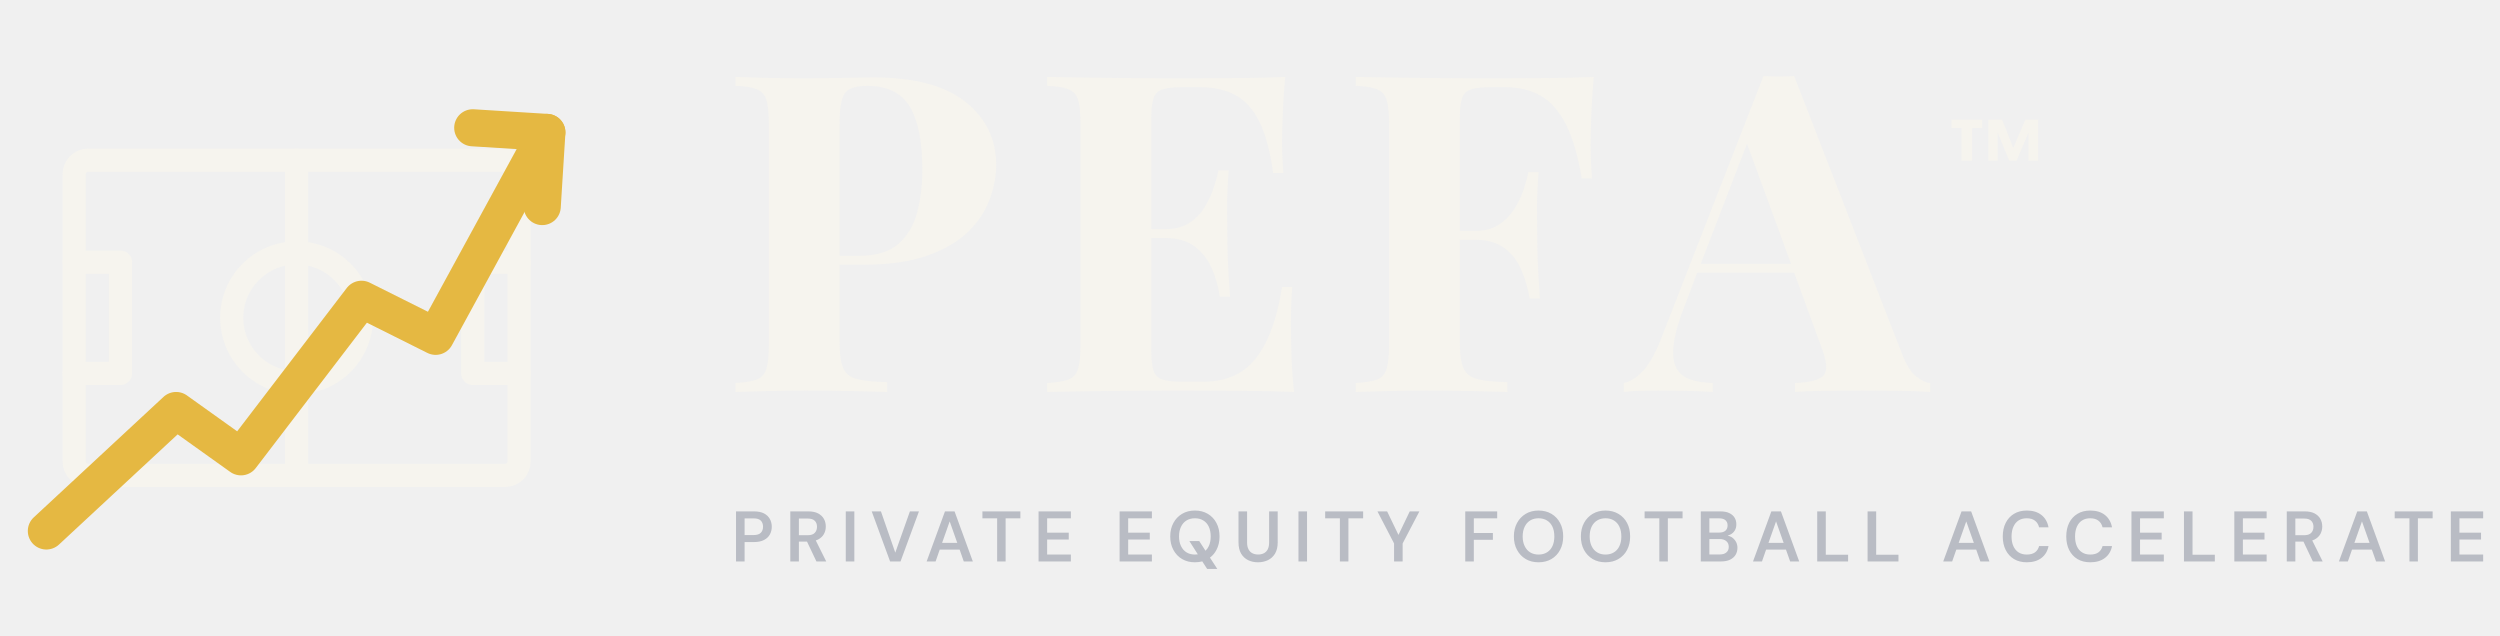
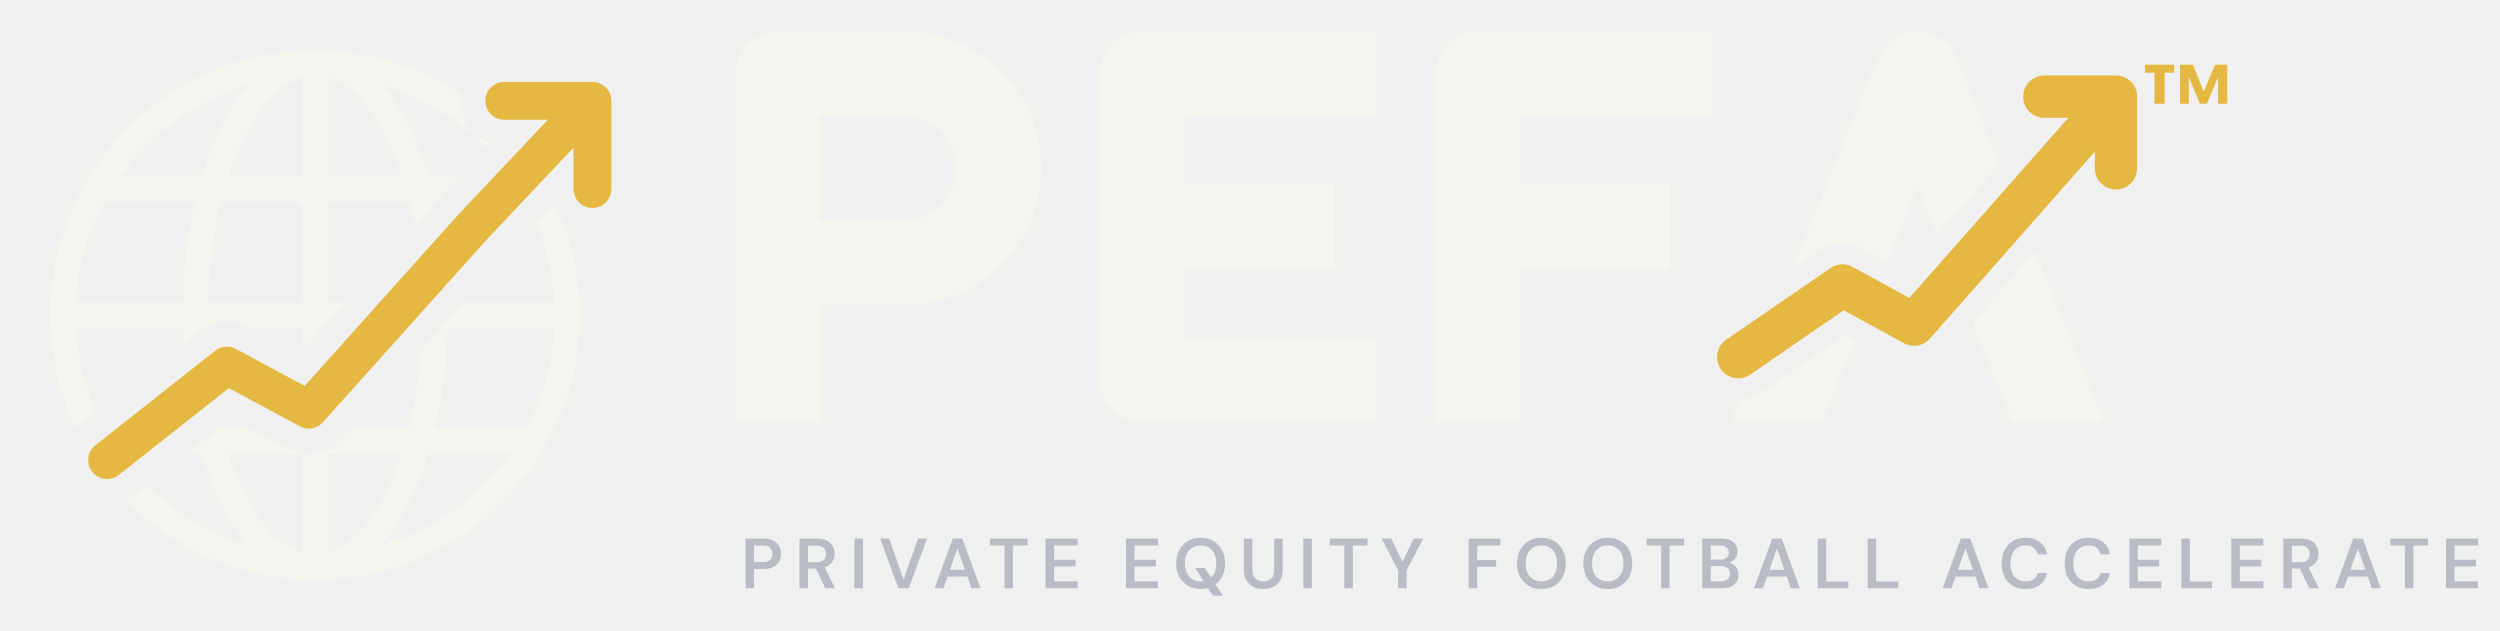
- <svg xmlns="http://www.w3.org/2000/svg" viewBox="0 0 472 120" width="472" height="120" role="img" aria-labelledby="t">
-   <g transform="translate(0 4) scale(1.75)">
-     <g fill="none" stroke-linecap="round" stroke-linejoin="round">
-       <rect x="8" y="15" width="48" height="34" rx="1.5" stroke="#F6F4EE" stroke-width="2.5" />
-       <path d="M32 15V49" stroke="#F6F4EE" stroke-width="2.5" />
-       <circle cx="32" cy="32" r="7" stroke="#F6F4EE" stroke-width="2.5" />
-       <path d="M8 26h5v12H8M56 26h-5v12h5" stroke="#F6F4EE" stroke-width="2.5" />
-       <path d="M5 55L19 42l7 5L39 30l8 4L59 12" stroke="#E5B842" stroke-width="4" />
-       <path d="M51 11.5L59 12l-.5 8" stroke="#E5B842" stroke-width="4" />
+ <svg xmlns="http://www.w3.org/2000/svg" viewBox="0 0 476 120" width="476" height="120" role="img" aria-labelledby="t">
+   <g transform="scale(0.6)">
+     <defs>
+       <mask id="lk-g" maskUnits="userSpaceOnUse" x="0" y="0" width="200" height="200">
+         <rect width="200" height="200" fill="#fff" />
+         <path d="M34 146L72 116L98 130L150 72L184 36M160 32H188V60" fill="none" stroke="#000" stroke-width="28" stroke-linecap="round" stroke-linejoin="round" />
+       </mask>
+     </defs>
+     <g fill="none" stroke="#F6F4EE" stroke-width="8" stroke-linecap="round" stroke-linejoin="round" mask="url(#lk-g)">
+       <circle cx="100" cy="100" r="80" />
+       <ellipse cx="100" cy="100" rx="38" ry="80" />
+       <path d="M20 100H180" />
+       <path d="M100 20V180M31 60H169M31 140H169" />
    </g>
+     <path d="M34 146L72 116L98 130L150 72L184 36M160 32H188V60" fill="none" stroke="#E5B842" stroke-width="12" stroke-linecap="round" stroke-linejoin="round" />
  </g>
-   <path d="M138.86 16.21L138.86 14.53Q140.96 14.61 144.53 14.7Q148.1 14.78 151.62 14.78L151.62 14.78Q155.66 14.78 159.44 14.7Q163.22 14.61 164.81 14.61L164.81 14.61Q176.49 14.61 182.28 19.23Q188.08 23.85 188.08 31.16L188.08 31.16Q188.08 34.18 186.9 37.5Q185.73 40.82 182.91 43.63Q180.1 46.45 175.23 48.21Q170.36 49.98 162.96 49.98L162.96 49.98L158.51 49.98L158.51 64.59Q158.51 67.87 159.18 69.46Q159.86 71.06 161.79 71.56Q163.72 72.07 167.5 72.15L167.5 72.15L167.5 74Q164.9 73.92 160.78 73.83Q156.66 73.75 152.13 73.75L152.13 73.75Q148.52 73.75 145.07 73.83Q141.63 73.92 138.86 74L138.86 74L138.86 72.32Q141.54 72.15 142.89 71.65Q144.23 71.14 144.69 69.63Q145.16 68.12 145.16 65.1L145.16 65.1L145.16 23.43Q145.16 20.32 144.69 18.85Q144.23 17.38 142.85 16.84Q141.46 16.29 138.86 16.21L138.86 16.21M158.51 23.43L158.51 48.3L162.12 48.3Q167.08 48.3 169.64 46.03Q172.2 43.76 173.17 40.06Q174.14 36.37 174.14 32.08L174.14 32.08Q174.14 24.1 171.78 20.16Q169.43 16.21 163.72 16.21L163.72 16.21Q160.44 16.21 159.48 17.64Q158.51 19.06 158.51 23.43L158.51 23.43M242.64 14.53L242.64 14.53Q242.3 18.22 242.18 21.67Q242.05 25.11 242.05 26.96L242.05 26.96Q242.05 28.64 242.14 30.15Q242.22 31.66 242.3 32.67L242.3 32.67L240.37 32.67Q239.53 26.54 237.77 22.97Q236 19.4 233.19 17.93Q230.38 16.46 226.6 16.46L226.6 16.46L223.15 16.46Q220.72 16.46 219.46 16.88Q218.2 17.3 217.78 18.56Q217.36 19.82 217.36 22.42L217.36 22.42L217.36 43.26L220.04 43.26Q222.56 43.26 224.33 42.21Q226.09 41.16 227.23 39.43Q228.36 37.71 229.03 35.78Q229.7 33.85 230.04 32.17L230.04 32.17L231.97 32.17Q231.64 36.96 231.68 39.48Q231.72 42 231.72 44.1Q231.72 46.2 231.8 48.72Q231.89 51.24 232.22 56.02L232.22 56.02L230.29 56.02Q229.87 53.08 228.74 50.56Q227.6 48.04 225.5 46.49Q223.4 44.94 220.04 44.94L220.04 44.94L217.36 44.94L217.36 66.1Q217.36 68.71 217.78 69.97Q218.2 71.23 219.46 71.65Q220.72 72.07 223.15 72.07L223.15 72.07L227.27 72.07Q231.05 72.07 233.95 70.43Q236.84 68.79 238.9 64.84Q240.96 60.9 242.05 54.18L242.05 54.18L243.98 54.18Q243.73 56.86 243.73 61.23L243.73 61.23Q243.73 63.16 243.82 66.69Q243.9 70.22 244.32 74L244.32 74Q240.04 73.83 234.66 73.79Q229.28 73.75 225.08 73.75L225.08 73.75L219.71 73.75Q216.43 73.75 212.65 73.79Q208.87 73.83 205.01 73.87Q201.14 73.92 197.7 74L197.7 74L197.7 72.32Q200.39 72.15 201.73 71.65Q203.08 71.14 203.54 69.63Q204 68.12 204 65.1L204 65.1L204 23.43Q204 20.32 203.54 18.85Q203.08 17.38 201.69 16.84Q200.3 16.29 197.7 16.21L197.7 16.21L197.7 14.53Q201.14 14.61 205.01 14.65Q208.87 14.7 212.65 14.74Q216.43 14.78 219.71 14.78L219.71 14.78L225.08 14.78Q228.95 14.78 233.86 14.74Q238.78 14.7 242.64 14.53M300.9 14.53L300.9 14.53Q300.56 18.31 300.43 21.84Q300.31 25.36 300.31 27.3L300.31 27.3Q300.31 29.14 300.39 30.82Q300.48 32.5 300.56 33.68L300.56 33.68L298.63 33.68Q297.54 27.13 295.6 23.39Q293.67 19.65 290.86 18.06Q288.04 16.46 284.18 16.46L284.18 16.46L281.41 16.46Q278.97 16.46 277.71 16.88Q276.45 17.3 276.03 18.56Q275.61 19.82 275.61 22.42L275.61 22.42L275.61 43.59L278.55 43.59Q281.07 43.59 282.79 42.54Q284.52 41.49 285.69 39.77Q286.87 38.05 287.54 36.12Q288.21 34.18 288.55 32.5L288.55 32.5L290.48 32.5Q290.14 37.29 290.19 39.81Q290.23 42.33 290.23 44.43Q290.23 46.53 290.31 49.05Q290.4 51.57 290.73 56.36L290.73 56.36L288.8 56.36Q288.3 53.42 287.2 50.9Q286.11 48.38 284.01 46.83Q281.91 45.27 278.55 45.27L278.55 45.27L275.61 45.27L275.61 64.59Q275.61 67.87 276.28 69.46Q276.96 71.06 278.89 71.56Q280.82 72.07 284.6 72.15L284.6 72.15L284.6 74Q282 73.92 277.88 73.83Q273.76 73.75 269.23 73.75L269.23 73.75Q265.62 73.75 262.17 73.83Q258.73 73.92 255.96 74L255.96 74L255.96 72.32Q258.64 72.15 259.99 71.65Q261.33 71.14 261.79 69.63Q262.26 68.12 262.26 65.1L262.26 65.1L262.26 23.43Q262.26 20.32 261.79 18.85Q261.33 17.38 259.95 16.84Q258.56 16.29 255.96 16.21L255.96 16.21L255.96 14.53Q259.4 14.61 263.26 14.65Q267.13 14.7 270.91 14.74Q274.69 14.78 277.96 14.78L277.96 14.78L283.34 14.78Q287.2 14.78 292.12 14.74Q297.03 14.7 300.9 14.53M338.74 14.36L338.74 14.36L359.15 66.94Q360.33 69.97 361.8 71.1Q363.27 72.24 364.44 72.32L364.44 72.32L364.44 74Q361.92 73.83 358.52 73.79Q355.12 73.75 351.68 73.75L351.68 73.75Q347.81 73.75 344.37 73.79Q340.92 73.83 338.91 74L338.91 74L338.91 72.32Q343.19 72.15 344.33 70.85Q345.46 69.55 343.78 65.26L343.78 65.26L338.74 51.49L320.43 51.49L318.24 57.28Q316.4 61.9 316.02 64.84Q315.64 67.78 316.44 69.38Q317.24 70.98 319.04 71.61Q320.85 72.24 323.37 72.32L323.37 72.32L323.37 74Q320.6 73.83 318.08 73.79Q315.56 73.75 312.95 73.75L312.95 73.75Q311.1 73.75 309.47 73.79Q307.83 73.83 306.57 74L306.57 74L306.57 72.32Q308.33 71.98 310.18 70.05Q312.03 68.12 313.79 63.5L313.79 63.5L332.94 14.36Q334.29 14.44 335.84 14.44Q337.4 14.44 338.74 14.36M321.1 49.81L338.15 49.81L329.84 27.13L321.1 49.81" fill="#F6F4EE" />
-   <path d="M370.34 24.18L368.45 24.18L368.45 22.6L374.24 22.6L374.24 24.18L372.34 24.18L372.34 30.34L370.34 30.34L370.34 24.18M377.16 30.34L375.4 30.34L375.4 22.6L378 22.6L380.11 27.95L382.38 22.6L384.8 22.6L384.8 30.34L382.97 30.34L382.97 25.06L380.73 30.34L379.34 30.34L377.16 25.02L377.16 30.34" fill="#F6F4EE" />
-   <path d="M140.58 106L138.96 106L138.96 96.55L142.36 96.55Q143.49 96.55 144.24 96.93Q144.98 97.32 145.34 97.97Q145.71 98.62 145.71 99.45L145.71 99.45Q145.71 100.24 145.36 100.89Q145.01 101.55 144.26 101.94Q143.52 102.34 142.36 102.34L142.36 102.34L140.58 102.34L140.58 106M140.58 97.87L140.58 101.02L142.27 101.02Q143.22 101.02 143.64 100.59Q144.06 100.17 144.06 99.45L144.06 99.45Q144.06 98.71 143.64 98.29Q143.22 97.87 142.27 97.87L142.27 97.87L140.58 97.87M150.83 106L149.21 106L149.21 96.55L152.6 96.55Q153.72 96.55 154.46 96.93Q155.19 97.32 155.55 97.96Q155.91 98.6 155.91 99.41L155.91 99.41Q155.91 100.17 155.56 100.82Q155.21 101.46 154.46 101.86L154.46 101.86Q154.26 101.96 154.02 102.04L154.02 102.04L155.99 106L154.14 106L152.36 102.25L150.83 102.25L150.83 106M150.83 97.9L150.83 101.05L152.49 101.05Q153.4 101.05 153.82 100.61Q154.25 100.17 154.25 99.45L154.25 99.45Q154.25 98.75 153.83 98.33Q153.41 97.9 152.49 97.9L152.49 97.9L150.83 97.9M161.3 106L159.68 106L159.68 96.55L161.3 96.55L161.3 106M170.02 106L168.05 106L164.58 96.55L166.32 96.55L169.03 104.34L171.79 96.55L173.5 96.55L170.02 106M176.64 106L174.95 106L178.41 96.55L180.22 96.55L183.67 106L181.96 106L181.18 103.77L177.42 103.77L176.64 106M177.87 102.49L180.73 102.49L179.3 98.44L177.87 102.49M189.86 106L188.26 106L188.26 97.86L185.48 97.86L185.48 96.55L192.65 96.55L192.65 97.86L189.86 97.86L189.86 106M202.18 106L196.08 106L196.08 96.55L202.18 96.55L202.18 97.86L197.7 97.86L197.7 100.57L201.78 100.57L201.78 101.86L197.7 101.86L197.7 104.69L202.18 104.69L202.18 106M217.48 106L211.38 106L211.38 96.55L217.48 96.55L217.48 97.86L213 97.86L213 100.57L217.08 100.57L217.08 101.86L213 101.86L213 104.69L217.48 104.69L217.48 106M229.83 107.42L227.91 107.42L226.99 105.99Q226.34 106.16 225.59 106.16L225.59 106.16Q224.22 106.16 223.18 105.55Q222.13 104.93 221.54 103.83Q220.94 102.73 220.94 101.28L220.94 101.28Q220.94 99.83 221.54 98.73Q222.13 97.63 223.18 97.01Q224.22 96.39 225.59 96.39L225.59 96.39Q226.98 96.39 228.03 97.01Q229.08 97.63 229.66 98.73Q230.25 99.83 230.25 101.28L230.25 101.28Q230.25 102.73 229.66 103.83L229.66 103.83Q229.21 104.7 228.44 105.28L228.44 105.28L229.83 107.42M225.6 104.7L225.6 104.7Q225.88 104.7 226.15 104.66L226.15 104.66L224.55 102.15L226.41 102.15L227.6 103.98Q227.98 103.62 228.22 103.11L228.22 103.11Q228.58 102.34 228.58 101.28Q228.58 100.21 228.22 99.44Q227.86 98.67 227.18 98.26Q226.51 97.85 225.6 97.85Q224.7 97.85 224.02 98.26Q223.35 98.67 222.98 99.44Q222.6 100.21 222.6 101.28Q222.6 102.34 222.98 103.11Q223.35 103.88 224.02 104.29Q224.7 104.7 225.6 104.7M237.5 106.16L237.5 106.16Q236.48 106.16 235.65 105.76Q234.82 105.35 234.32 104.52Q233.83 103.68 233.83 102.41L233.83 102.41L233.83 96.55L235.45 96.55L235.45 102.42Q235.45 103.19 235.71 103.69Q235.96 104.19 236.43 104.44Q236.89 104.69 237.53 104.69L237.53 104.69Q238.18 104.69 238.64 104.44Q239.11 104.19 239.36 103.69Q239.61 103.19 239.61 102.42L239.61 102.42L239.61 96.55L241.23 96.55L241.23 102.41Q241.23 103.68 240.73 104.52Q240.23 105.35 239.38 105.76Q238.53 106.16 237.5 106.16M246.77 106L245.15 106L245.15 96.55L246.77 96.55L246.77 106M254.58 106L252.97 106L252.97 97.86L250.19 97.86L250.19 96.55L257.36 96.55L257.36 97.86L254.58 97.86L254.58 106M264.82 106L263.2 106L263.2 102.6L260.06 96.55L261.89 96.55L264.03 100.99L266.16 96.55L267.98 96.55L264.82 102.6L264.82 106M278.26 106L276.64 106L276.64 96.55L282.67 96.55L282.67 97.86L278.26 97.86L278.26 100.63L281.86 100.63L281.86 101.91L278.26 101.91L278.26 106M290.47 106.16L290.47 106.16Q289.1 106.16 288.06 105.55Q287.01 104.93 286.42 103.83Q285.82 102.73 285.82 101.28L285.82 101.28Q285.82 99.83 286.42 98.73Q287.01 97.63 288.06 97.01Q289.1 96.39 290.47 96.39L290.47 96.39Q291.86 96.39 292.91 97.01Q293.96 97.63 294.54 98.73Q295.13 99.83 295.13 101.28L295.13 101.28Q295.13 102.73 294.54 103.83Q293.96 104.93 292.91 105.55Q291.86 106.16 290.47 106.16M290.48 104.7L290.48 104.7Q291.39 104.7 292.06 104.29Q292.74 103.88 293.1 103.11Q293.46 102.34 293.46 101.28L293.46 101.28Q293.46 100.21 293.1 99.44Q292.74 98.67 292.06 98.26Q291.39 97.85 290.48 97.85L290.48 97.85Q289.58 97.85 288.9 98.26Q288.23 98.67 287.86 99.44Q287.48 100.21 287.48 101.28L287.48 101.28Q287.48 102.34 287.86 103.11Q288.23 103.88 288.9 104.29Q289.58 104.7 290.48 104.7M303.11 106.16L303.11 106.16Q301.75 106.16 300.7 105.55Q299.66 104.93 299.06 103.83Q298.47 102.73 298.47 101.28L298.47 101.28Q298.47 99.83 299.06 98.73Q299.66 97.63 300.7 97.01Q301.75 96.39 303.11 96.39L303.11 96.39Q304.5 96.39 305.55 97.01Q306.61 97.63 307.19 98.73Q307.77 99.83 307.77 101.28L307.77 101.28Q307.77 102.73 307.19 103.83Q306.61 104.93 305.55 105.55Q304.5 106.16 303.11 106.16M303.12 104.7L303.12 104.7Q304.03 104.7 304.7 104.29Q305.38 103.88 305.74 103.11Q306.11 102.34 306.11 101.28L306.11 101.28Q306.11 100.21 305.74 99.44Q305.38 98.67 304.7 98.26Q304.03 97.85 303.12 97.85L303.12 97.85Q302.22 97.85 301.55 98.26Q300.87 98.67 300.5 99.44Q300.13 100.21 300.13 101.28L300.13 101.28Q300.13 102.34 300.5 103.11Q300.87 103.88 301.55 104.29Q302.22 104.7 303.12 104.7M314.89 106L313.28 106L313.28 97.86L310.5 97.86L310.5 96.55L317.67 96.55L317.67 97.86L314.89 97.86L314.89 106M324.94 106L321.11 106L321.11 96.55L324.81 96.55Q325.81 96.55 326.47 96.86Q327.14 97.17 327.48 97.72Q327.82 98.26 327.82 98.98Q327.82 99.7 327.51 100.18Q327.2 100.67 326.7 100.92L326.7 100.92Q326.44 101.05 326.18 101.13L326.18 101.13Q326.59 101.21 326.94 101.42L326.94 101.42Q327.44 101.75 327.74 102.27Q328.03 102.79 328.03 103.42L328.03 103.42Q328.03 104.16 327.68 104.75Q327.32 105.34 326.63 105.67Q325.94 106 324.94 106L324.94 106M322.73 101.77L322.73 104.68L324.7 104.68Q325.5 104.68 325.94 104.3Q326.39 103.92 326.39 103.25Q326.39 102.57 325.93 102.17Q325.47 101.77 324.67 101.77L324.67 101.77L322.73 101.77M322.73 97.86L322.73 100.55L324.58 100.55Q325.36 100.55 325.77 100.19Q326.17 99.83 326.17 99.2L326.17 99.2Q326.17 98.58 325.77 98.22Q325.36 97.86 324.56 97.86L324.56 97.86L322.73 97.86M332.66 106L330.97 106L334.43 96.55L336.24 96.55L339.69 106L337.98 106L337.19 103.77L333.44 103.77L332.66 106M333.89 102.49L336.75 102.49L335.32 98.44L333.89 102.49M348.92 106L343.09 106L343.09 96.55L344.71 96.55L344.71 104.73L348.92 104.73L348.92 106M358.43 106L352.6 106L352.6 96.55L354.22 96.55L354.22 104.73L358.43 104.73L358.43 106M368.57 106L366.88 106L370.34 96.55L372.15 96.55L375.6 106L373.89 106L373.11 103.77L369.35 103.77L368.57 106M369.8 102.49L372.66 102.49L371.23 98.44L369.8 102.49M382.66 106.16L382.66 106.16Q381.26 106.16 380.24 105.55Q379.22 104.93 378.67 103.83Q378.12 102.73 378.12 101.29L378.12 101.29Q378.12 99.83 378.67 98.73Q379.22 97.63 380.24 97.01Q381.26 96.39 382.66 96.39L382.66 96.39Q384.35 96.39 385.41 97.22Q386.48 98.05 386.76 99.56L386.76 99.56L384.98 99.56Q384.79 98.76 384.21 98.31Q383.63 97.85 382.65 97.85L382.65 97.85Q381.75 97.85 381.11 98.26Q380.47 98.67 380.13 99.45Q379.78 100.22 379.78 101.29L379.78 101.29Q379.78 102.36 380.13 103.12Q380.47 103.88 381.11 104.29Q381.75 104.7 382.65 104.7L382.65 104.7Q383.63 104.7 384.21 104.28Q384.79 103.85 384.98 103.1L384.98 103.1L386.76 103.1Q386.49 104.53 385.42 105.35Q384.35 106.16 382.66 106.16M394.64 106.16L394.64 106.16Q393.24 106.16 392.22 105.55Q391.2 104.93 390.65 103.83Q390.11 102.73 390.11 101.29L390.11 101.29Q390.11 99.83 390.65 98.73Q391.2 97.63 392.22 97.01Q393.24 96.39 394.64 96.39L394.64 96.39Q396.33 96.39 397.4 97.22Q398.46 98.05 398.75 99.56L398.75 99.56L396.96 99.56Q396.77 98.76 396.19 98.31Q395.61 97.85 394.63 97.85L394.63 97.85Q393.74 97.85 393.1 98.26Q392.45 98.67 392.11 99.45Q391.77 100.22 391.77 101.29L391.77 101.29Q391.77 102.36 392.11 103.12Q392.45 103.88 393.1 104.29Q393.74 104.7 394.63 104.7L394.63 104.7Q395.61 104.7 396.19 104.28Q396.77 103.85 396.96 103.1L396.96 103.1L398.75 103.1Q398.48 104.53 397.4 105.35Q396.33 106.16 394.64 106.16M408.53 106L402.42 106L402.42 96.55L408.53 96.55L408.53 97.86L404.04 97.86L404.04 100.57L408.12 100.57L408.12 101.86L404.04 101.86L404.04 104.69L408.53 104.69L408.53 106M418.16 106L412.33 106L412.33 96.55L413.95 96.55L413.95 104.73L418.16 104.73L418.16 106M427.94 106L421.84 106L421.84 96.55L427.94 96.55L427.94 97.86L423.46 97.86L423.46 100.57L427.54 100.57L427.54 101.86L423.46 101.86L423.46 104.69L427.94 104.69L427.94 106M433.36 106L431.74 106L431.74 96.55L435.13 96.55Q436.25 96.55 436.99 96.93Q437.72 97.32 438.08 97.96Q438.44 98.6 438.44 99.41L438.44 99.41Q438.44 100.17 438.09 100.82Q437.74 101.46 436.99 101.86L436.99 101.86Q436.79 101.96 436.55 102.04L436.55 102.04L438.52 106L436.67 106L434.89 102.25L433.36 102.25L433.36 106M433.36 97.9L433.36 101.05L435.02 101.05Q435.93 101.05 436.35 100.61Q436.78 100.17 436.78 99.45L436.78 99.45Q436.78 98.75 436.36 98.33Q435.94 97.9 435.02 97.9L435.02 97.9L433.36 97.9M443.28 106L441.59 106L445.05 96.55L446.86 96.55L450.31 106L448.6 106L447.81 103.77L444.06 103.77L443.28 106M444.51 102.49L447.37 102.49L445.94 98.44L444.51 102.49M456.5 106L454.9 106L454.9 97.86L452.12 97.86L452.12 96.55L459.28 96.55L459.28 97.86L456.5 97.86L456.5 106M468.82 106L462.72 106L462.72 96.55L468.82 96.55L468.82 97.86L464.34 97.86L464.34 100.57L468.42 100.57L468.42 101.86L464.34 101.86L464.34 104.69L468.82 104.69L468.82 106" fill="#B9BCC4" />
+   <g transform="translate(140 6) scale(0.62)">
+     <defs>
+       <clipPath id="lk-w-base">
+         <rect x="290" y="-20" width="200" height="140" />
+       </clipPath>
+       <mask id="lk-w-gap" maskUnits="userSpaceOnUse" x="0" y="-20" width="466" height="160">
+         <rect x="0" y="-20" width="466" height="160" fill="#fff" />
+         <path d="M308 100L340 78L362 90L422 22M402 20H424V42" fill="none" stroke="#000" stroke-width="26" stroke-linecap="round" stroke-linejoin="round" />
+       </mask>
+     </defs>
+     <g fill="none" stroke="#F6F4EE" stroke-width="26" stroke-linejoin="round" mask="url(#lk-w-gap)">
+       <path d="M13 120V13H52A29 29 0 0 1 52 71H13" />
+       <path d="M197 13H125V107H197M125 60H184" />
+       <path d="M300 13H228V120M228 60H287" />
+       <path d="M318 124L363 13L408 124" clip-path="url(#lk-w-base)" />
+     </g>
+     <path d="M308 100L340 78L362 90L422 22M402 20H424V42" fill="none" stroke="#E5B842" stroke-width="13" stroke-linecap="round" stroke-linejoin="round" />
+     <path d="M435.84 12.65L432.92 12.65L432.92 10.2L441.86 10.2L441.86 12.65L438.94 12.65L438.94 22.17L435.84 22.17L435.84 12.65M446.38 22.17L443.66 22.17L443.66 10.2L447.67 10.2L450.94 18.46L454.44 10.2L458.18 10.2L458.18 22.17L455.36 22.17L455.36 14.01L451.89 22.17L449.75 22.17L446.38 13.94L446.38 22.17" fill="#E5B842" />
+   </g>
+   <path d="M143.58 112L141.96 112L141.96 102.55L145.36 102.55Q146.49 102.55 147.24 102.93Q147.98 103.32 148.34 103.97Q148.71 104.62 148.71 105.45L148.71 105.45Q148.71 106.24 148.36 106.89Q148.01 107.55 147.26 107.94Q146.52 108.34 145.36 108.34L145.36 108.34L143.58 108.34L143.58 112M143.58 103.87L143.58 107.02L145.27 107.02Q146.22 107.02 146.64 106.59Q147.06 106.17 147.06 105.45L147.06 105.45Q147.06 104.71 146.64 104.29Q146.22 103.87 145.27 103.87L145.27 103.87L143.58 103.87M153.83 112L152.21 112L152.21 102.55L155.6 102.55Q156.72 102.55 157.46 102.93Q158.19 103.32 158.55 103.96Q158.91 104.6 158.91 105.41L158.91 105.41Q158.91 106.17 158.56 106.82Q158.21 107.46 157.46 107.86L157.46 107.86Q157.26 107.96 157.02 108.04L157.02 108.04L158.99 112L157.14 112L155.36 108.25L153.83 108.25L153.83 112M153.83 103.9L153.83 107.05L155.49 107.05Q156.4 107.05 156.82 106.61Q157.25 106.17 157.25 105.45L157.25 105.45Q157.25 104.75 156.83 104.33Q156.41 103.9 155.49 103.9L155.49 103.9L153.83 103.9M164.3 112L162.68 112L162.68 102.55L164.3 102.55L164.3 112M173.02 112L171.05 112L167.58 102.55L169.32 102.55L172.03 110.34L174.79 102.55L176.5 102.55L173.02 112M179.64 112L177.95 112L181.41 102.55L183.22 102.55L186.67 112L184.96 112L184.18 109.77L180.42 109.77L179.64 112M180.87 108.49L183.73 108.49L182.3 104.44L180.87 108.49M192.86 112L191.26 112L191.26 103.86L188.48 103.86L188.48 102.55L195.65 102.55L195.65 103.86L192.86 103.86L192.86 112M205.18 112L199.08 112L199.08 102.55L205.18 102.55L205.18 103.86L200.7 103.86L200.7 106.57L204.78 106.57L204.78 107.86L200.7 107.86L200.7 110.69L205.18 110.69L205.18 112M220.48 112L214.38 112L214.38 102.55L220.48 102.55L220.48 103.86L216 103.86L216 106.57L220.08 106.57L220.08 107.86L216 107.86L216 110.69L220.48 110.69L220.48 112M232.83 113.42L230.91 113.42L229.99 111.99Q229.34 112.16 228.59 112.16L228.59 112.16Q227.22 112.16 226.18 111.55Q225.13 110.93 224.54 109.83Q223.94 108.73 223.94 107.28L223.94 107.28Q223.94 105.83 224.54 104.73Q225.13 103.63 226.18 103.01Q227.22 102.39 228.59 102.39L228.59 102.39Q229.98 102.39 231.03 103.01Q232.08 103.63 232.66 104.73Q233.25 105.83 233.25 107.28L233.25 107.28Q233.25 108.73 232.66 109.83L232.66 109.83Q232.21 110.7 231.44 111.28L231.44 111.28L232.83 113.42M228.6 110.7L228.6 110.7Q228.88 110.7 229.15 110.66L229.15 110.66L227.55 108.15L229.41 108.15L230.6 109.98Q230.98 109.62 231.22 109.11L231.22 109.11Q231.58 108.34 231.58 107.28Q231.58 106.21 231.22 105.44Q230.86 104.67 230.18 104.26Q229.51 103.85 228.6 103.85Q227.7 103.85 227.02 104.26Q226.35 104.67 225.98 105.44Q225.6 106.21 225.6 107.28Q225.6 108.34 225.98 109.11Q226.35 109.88 227.02 110.29Q227.7 110.7 228.6 110.7M240.5 112.16L240.5 112.16Q239.48 112.16 238.65 111.76Q237.82 111.35 237.32 110.52Q236.83 109.68 236.83 108.41L236.83 108.41L236.83 102.55L238.45 102.55L238.45 108.42Q238.45 109.19 238.71 109.69Q238.96 110.19 239.43 110.44Q239.89 110.69 240.53 110.69L240.53 110.69Q241.18 110.69 241.64 110.44Q242.11 110.19 242.36 109.69Q242.61 109.19 242.61 108.42L242.61 108.42L242.61 102.55L244.23 102.55L244.23 108.41Q244.23 109.68 243.73 110.52Q243.23 111.35 242.38 111.76Q241.53 112.16 240.5 112.16M249.77 112L248.15 112L248.15 102.55L249.77 102.55L249.77 112M257.58 112L255.97 112L255.97 103.86L253.19 103.86L253.19 102.55L260.36 102.55L260.36 103.86L257.58 103.86L257.58 112M267.82 112L266.2 112L266.2 108.6L263.06 102.55L264.89 102.55L267.03 106.99L269.16 102.55L270.98 102.55L267.82 108.6L267.82 112M281.26 112L279.64 112L279.64 102.55L285.67 102.55L285.67 103.86L281.26 103.86L281.26 106.63L284.86 106.63L284.86 107.91L281.26 107.91L281.26 112M293.47 112.16L293.47 112.16Q292.1 112.16 291.06 111.55Q290.01 110.93 289.42 109.83Q288.82 108.73 288.82 107.28L288.82 107.28Q288.82 105.83 289.42 104.73Q290.01 103.63 291.06 103.01Q292.1 102.39 293.47 102.39L293.47 102.39Q294.86 102.39 295.91 103.01Q296.96 103.63 297.54 104.73Q298.13 105.83 298.13 107.28L298.13 107.28Q298.13 108.73 297.54 109.83Q296.96 110.93 295.91 111.55Q294.86 112.16 293.47 112.16M293.48 110.7L293.48 110.7Q294.39 110.7 295.06 110.29Q295.74 109.88 296.1 109.11Q296.46 108.34 296.46 107.28L296.46 107.28Q296.46 106.21 296.1 105.44Q295.74 104.67 295.06 104.26Q294.39 103.85 293.48 103.85L293.48 103.85Q292.58 103.85 291.9 104.26Q291.23 104.67 290.86 105.44Q290.48 106.21 290.48 107.28L290.48 107.28Q290.48 108.34 290.86 109.11Q291.23 109.88 291.9 110.29Q292.58 110.7 293.48 110.7M306.11 112.16L306.11 112.16Q304.75 112.16 303.7 111.55Q302.66 110.93 302.06 109.83Q301.47 108.73 301.47 107.28L301.47 107.28Q301.47 105.83 302.06 104.73Q302.66 103.63 303.7 103.01Q304.75 102.39 306.11 102.39L306.11 102.39Q307.5 102.39 308.55 103.01Q309.61 103.63 310.19 104.73Q310.77 105.83 310.77 107.28L310.77 107.28Q310.77 108.73 310.19 109.83Q309.61 110.93 308.55 111.55Q307.5 112.16 306.11 112.16M306.12 110.7L306.12 110.7Q307.03 110.7 307.7 110.29Q308.38 109.88 308.74 109.11Q309.11 108.34 309.11 107.28L309.11 107.28Q309.11 106.21 308.74 105.44Q308.38 104.67 307.7 104.26Q307.03 103.85 306.12 103.85L306.12 103.85Q305.22 103.85 304.55 104.26Q303.87 104.67 303.5 105.44Q303.13 106.21 303.13 107.28L303.13 107.28Q303.13 108.34 303.5 109.11Q303.87 109.88 304.55 110.29Q305.22 110.7 306.12 110.7M317.89 112L316.28 112L316.28 103.86L313.5 103.86L313.5 102.55L320.67 102.55L320.67 103.86L317.89 103.86L317.89 112M327.94 112L324.11 112L324.11 102.55L327.81 102.55Q328.81 102.55 329.47 102.86Q330.14 103.17 330.48 103.72Q330.82 104.26 330.82 104.98Q330.82 105.7 330.51 106.18Q330.2 106.67 329.7 106.92L329.7 106.92Q329.44 107.05 329.18 107.13L329.18 107.13Q329.59 107.21 329.94 107.42L329.94 107.42Q330.44 107.75 330.74 108.27Q331.03 108.79 331.03 109.42L331.03 109.42Q331.03 110.16 330.68 110.75Q330.32 111.34 329.63 111.67Q328.94 112 327.94 112L327.94 112M325.73 107.77L325.73 110.68L327.7 110.68Q328.5 110.68 328.94 110.3Q329.39 109.92 329.39 109.25Q329.39 108.57 328.93 108.17Q328.47 107.77 327.67 107.77L327.67 107.77L325.73 107.77M325.73 103.86L325.73 106.55L327.58 106.55Q328.36 106.55 328.77 106.19Q329.17 105.83 329.17 105.2L329.17 105.2Q329.17 104.58 328.77 104.22Q328.36 103.86 327.56 103.86L327.56 103.86L325.73 103.86M335.66 112L333.97 112L337.43 102.55L339.24 102.55L342.69 112L340.98 112L340.19 109.77L336.44 109.77L335.66 112M336.89 108.49L339.75 108.49L338.32 104.44L336.89 108.49M351.92 112L346.09 112L346.09 102.55L347.71 102.55L347.71 110.73L351.92 110.73L351.92 112M361.43 112L355.6 112L355.6 102.55L357.22 102.55L357.22 110.73L361.43 110.73L361.43 112M371.57 112L369.88 112L373.34 102.55L375.15 102.55L378.6 112L376.89 112L376.11 109.77L372.35 109.77L371.57 112M372.8 108.49L375.66 108.49L374.23 104.44L372.8 108.49M385.66 112.16L385.66 112.16Q384.26 112.16 383.24 111.55Q382.22 110.93 381.67 109.83Q381.12 108.73 381.12 107.29L381.12 107.29Q381.12 105.83 381.67 104.73Q382.22 103.63 383.24 103.01Q384.26 102.39 385.66 102.39L385.66 102.39Q387.35 102.39 388.41 103.22Q389.48 104.05 389.76 105.56L389.76 105.56L387.98 105.56Q387.79 104.76 387.21 104.31Q386.63 103.85 385.65 103.85L385.65 103.85Q384.75 103.85 384.11 104.26Q383.47 104.67 383.13 105.45Q382.78 106.22 382.78 107.29L382.78 107.29Q382.78 108.36 383.13 109.12Q383.47 109.88 384.11 110.29Q384.75 110.7 385.65 110.7L385.65 110.7Q386.63 110.7 387.21 110.28Q387.79 109.85 387.98 109.1L387.98 109.1L389.76 109.1Q389.49 110.53 388.42 111.35Q387.35 112.16 385.66 112.16M397.64 112.16L397.64 112.16Q396.24 112.16 395.22 111.55Q394.2 110.93 393.65 109.83Q393.11 108.73 393.11 107.29L393.11 107.29Q393.11 105.83 393.65 104.73Q394.2 103.63 395.22 103.01Q396.24 102.39 397.64 102.39L397.64 102.39Q399.33 102.39 400.4 103.22Q401.46 104.05 401.75 105.56L401.75 105.56L399.96 105.56Q399.77 104.76 399.19 104.31Q398.61 103.85 397.63 103.85L397.63 103.85Q396.74 103.85 396.1 104.26Q395.45 104.67 395.11 105.45Q394.77 106.22 394.77 107.29L394.77 107.29Q394.77 108.36 395.11 109.12Q395.45 109.88 396.1 110.29Q396.74 110.7 397.63 110.7L397.63 110.7Q398.61 110.7 399.19 110.28Q399.77 109.85 399.96 109.1L399.96 109.1L401.75 109.1Q401.48 110.53 400.4 111.35Q399.33 112.16 397.64 112.16M411.53 112L405.42 112L405.42 102.55L411.53 102.55L411.53 103.86L407.04 103.86L407.04 106.57L411.12 106.57L411.12 107.86L407.04 107.86L407.04 110.69L411.53 110.69L411.53 112M421.16 112L415.33 112L415.33 102.55L416.95 102.55L416.95 110.73L421.16 110.73L421.16 112M430.94 112L424.84 112L424.84 102.55L430.94 102.55L430.94 103.86L426.46 103.86L426.46 106.57L430.54 106.57L430.54 107.86L426.46 107.86L426.46 110.69L430.94 110.69L430.94 112M436.36 112L434.74 112L434.74 102.55L438.13 102.55Q439.25 102.55 439.99 102.93Q440.72 103.32 441.08 103.96Q441.44 104.6 441.44 105.41L441.44 105.41Q441.44 106.17 441.09 106.82Q440.74 107.46 439.99 107.86L439.99 107.86Q439.79 107.96 439.55 108.04L439.55 108.04L441.52 112L439.67 112L437.89 108.25L436.36 108.25L436.36 112M436.36 103.9L436.36 107.05L438.02 107.05Q438.93 107.05 439.35 106.61Q439.78 106.17 439.78 105.45L439.78 105.45Q439.78 104.75 439.36 104.33Q438.94 103.9 438.02 103.9L438.02 103.9L436.36 103.9M446.28 112L444.59 112L448.05 102.55L449.86 102.55L453.31 112L451.6 112L450.81 109.77L447.06 109.77L446.28 112M447.51 108.49L450.37 108.49L448.94 104.44L447.51 108.49M459.5 112L457.9 112L457.9 103.86L455.12 103.86L455.12 102.55L462.28 102.55L462.28 103.86L459.5 103.86L459.5 112M471.82 112L465.72 112L465.72 102.55L471.82 102.55L471.82 103.86L467.34 103.86L467.34 106.57L471.42 106.57L471.42 107.86L467.34 107.86L467.34 110.69L471.82 110.69L471.82 112" fill="#B9BCC4" />
</svg>
